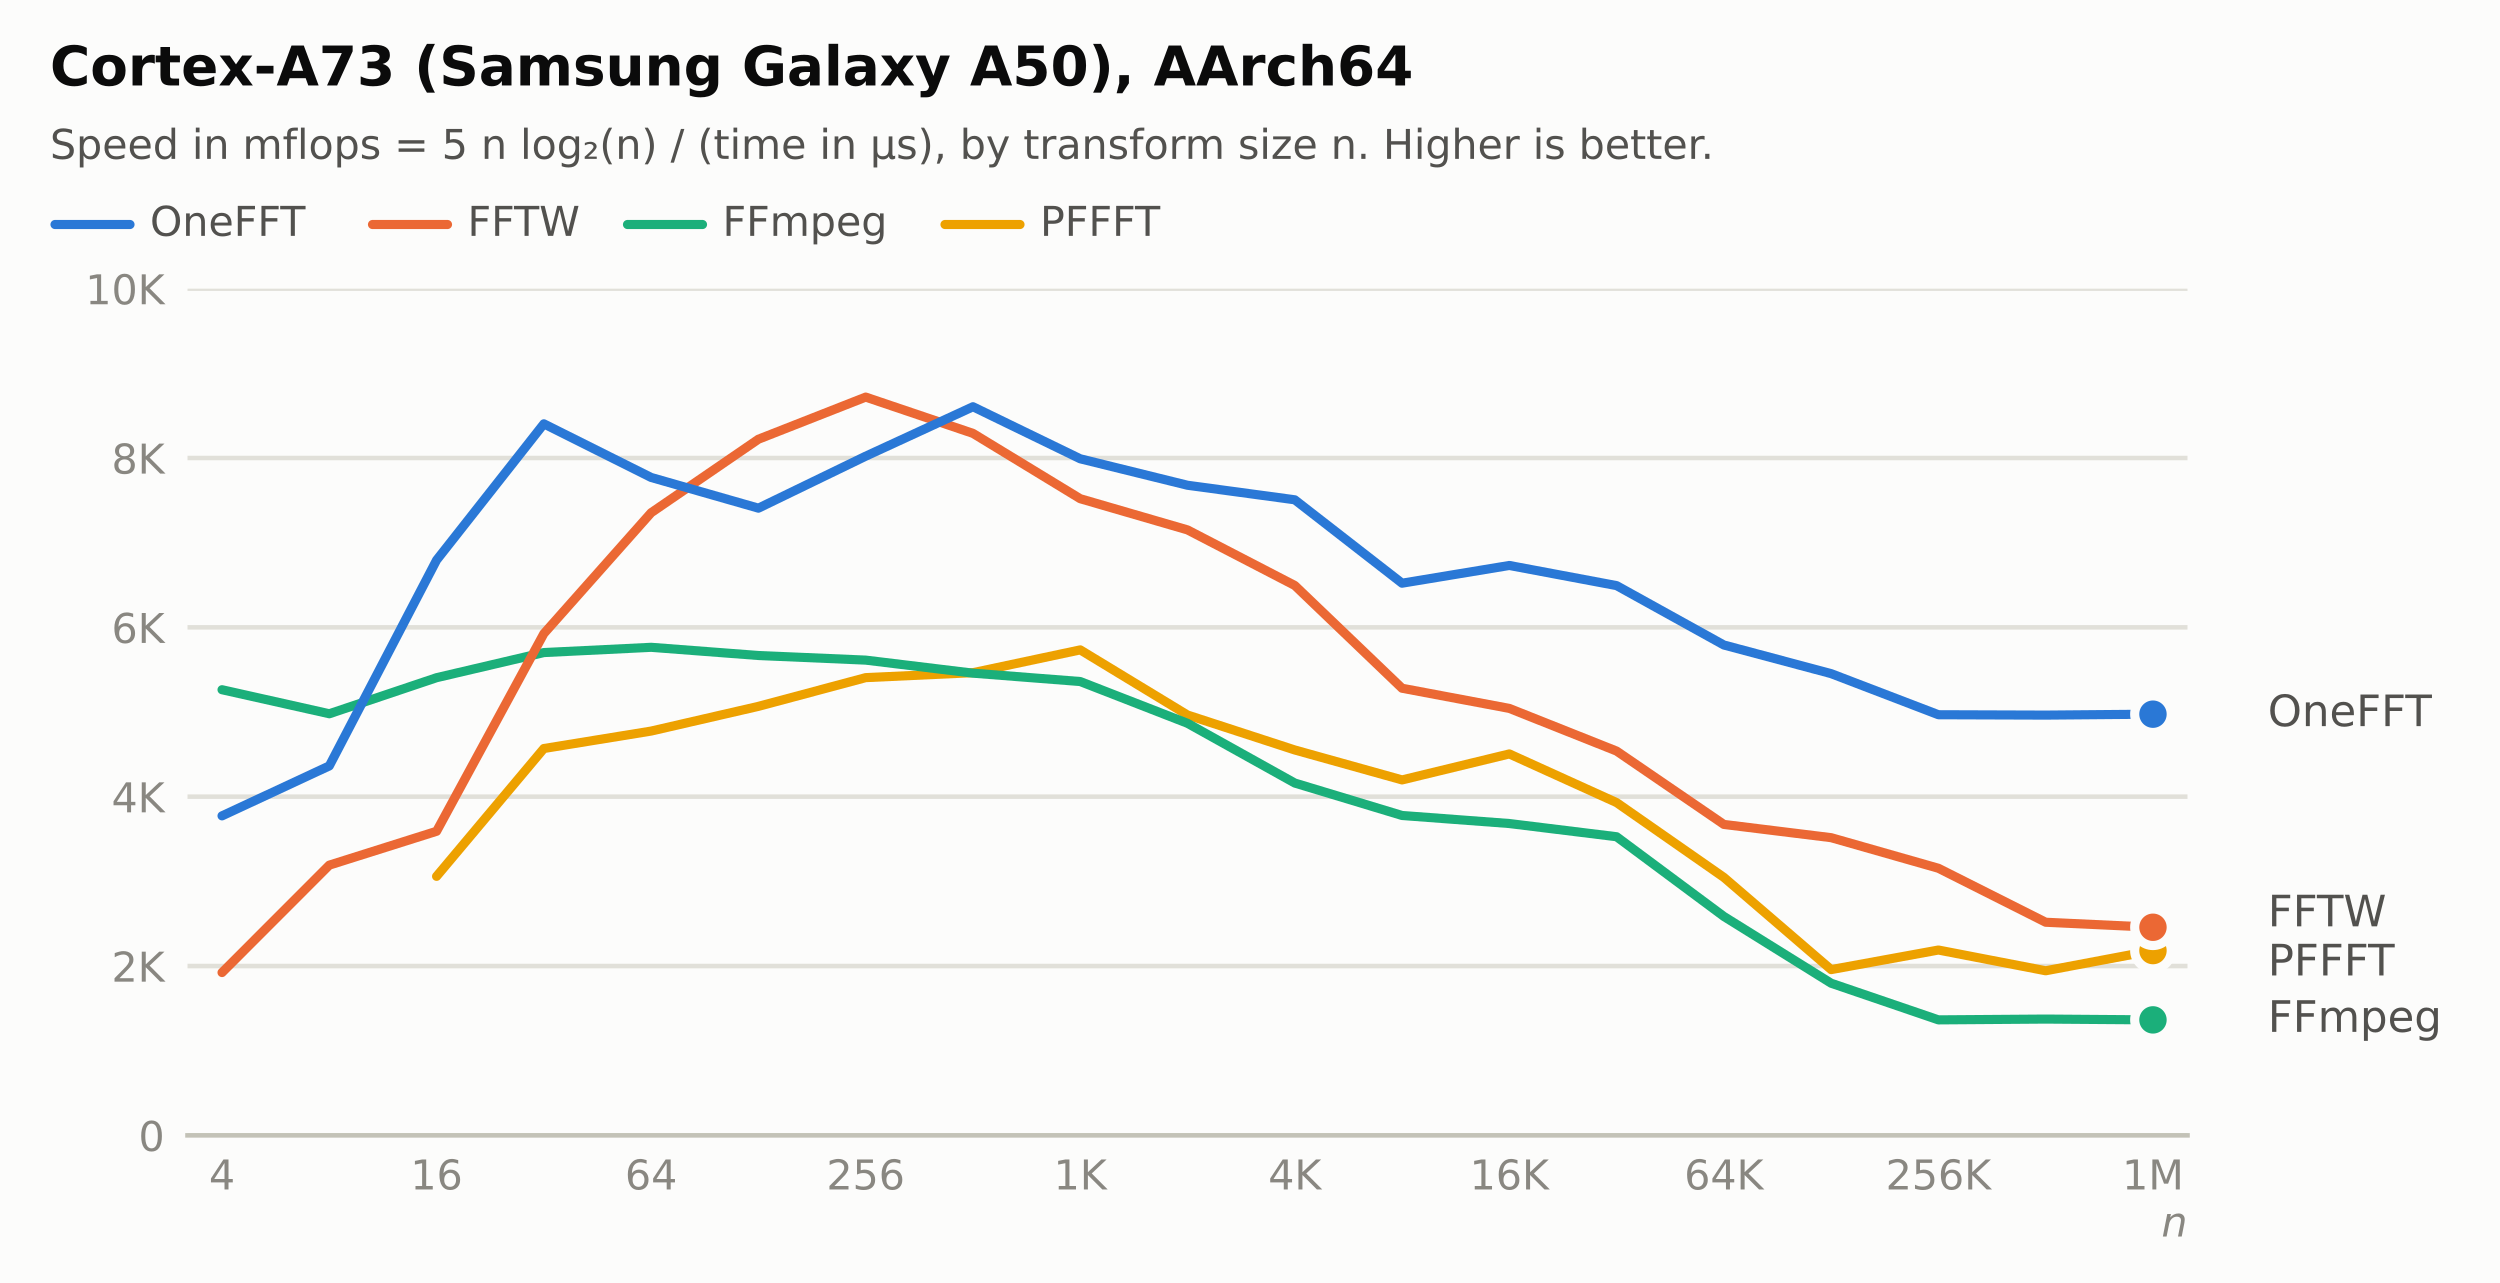
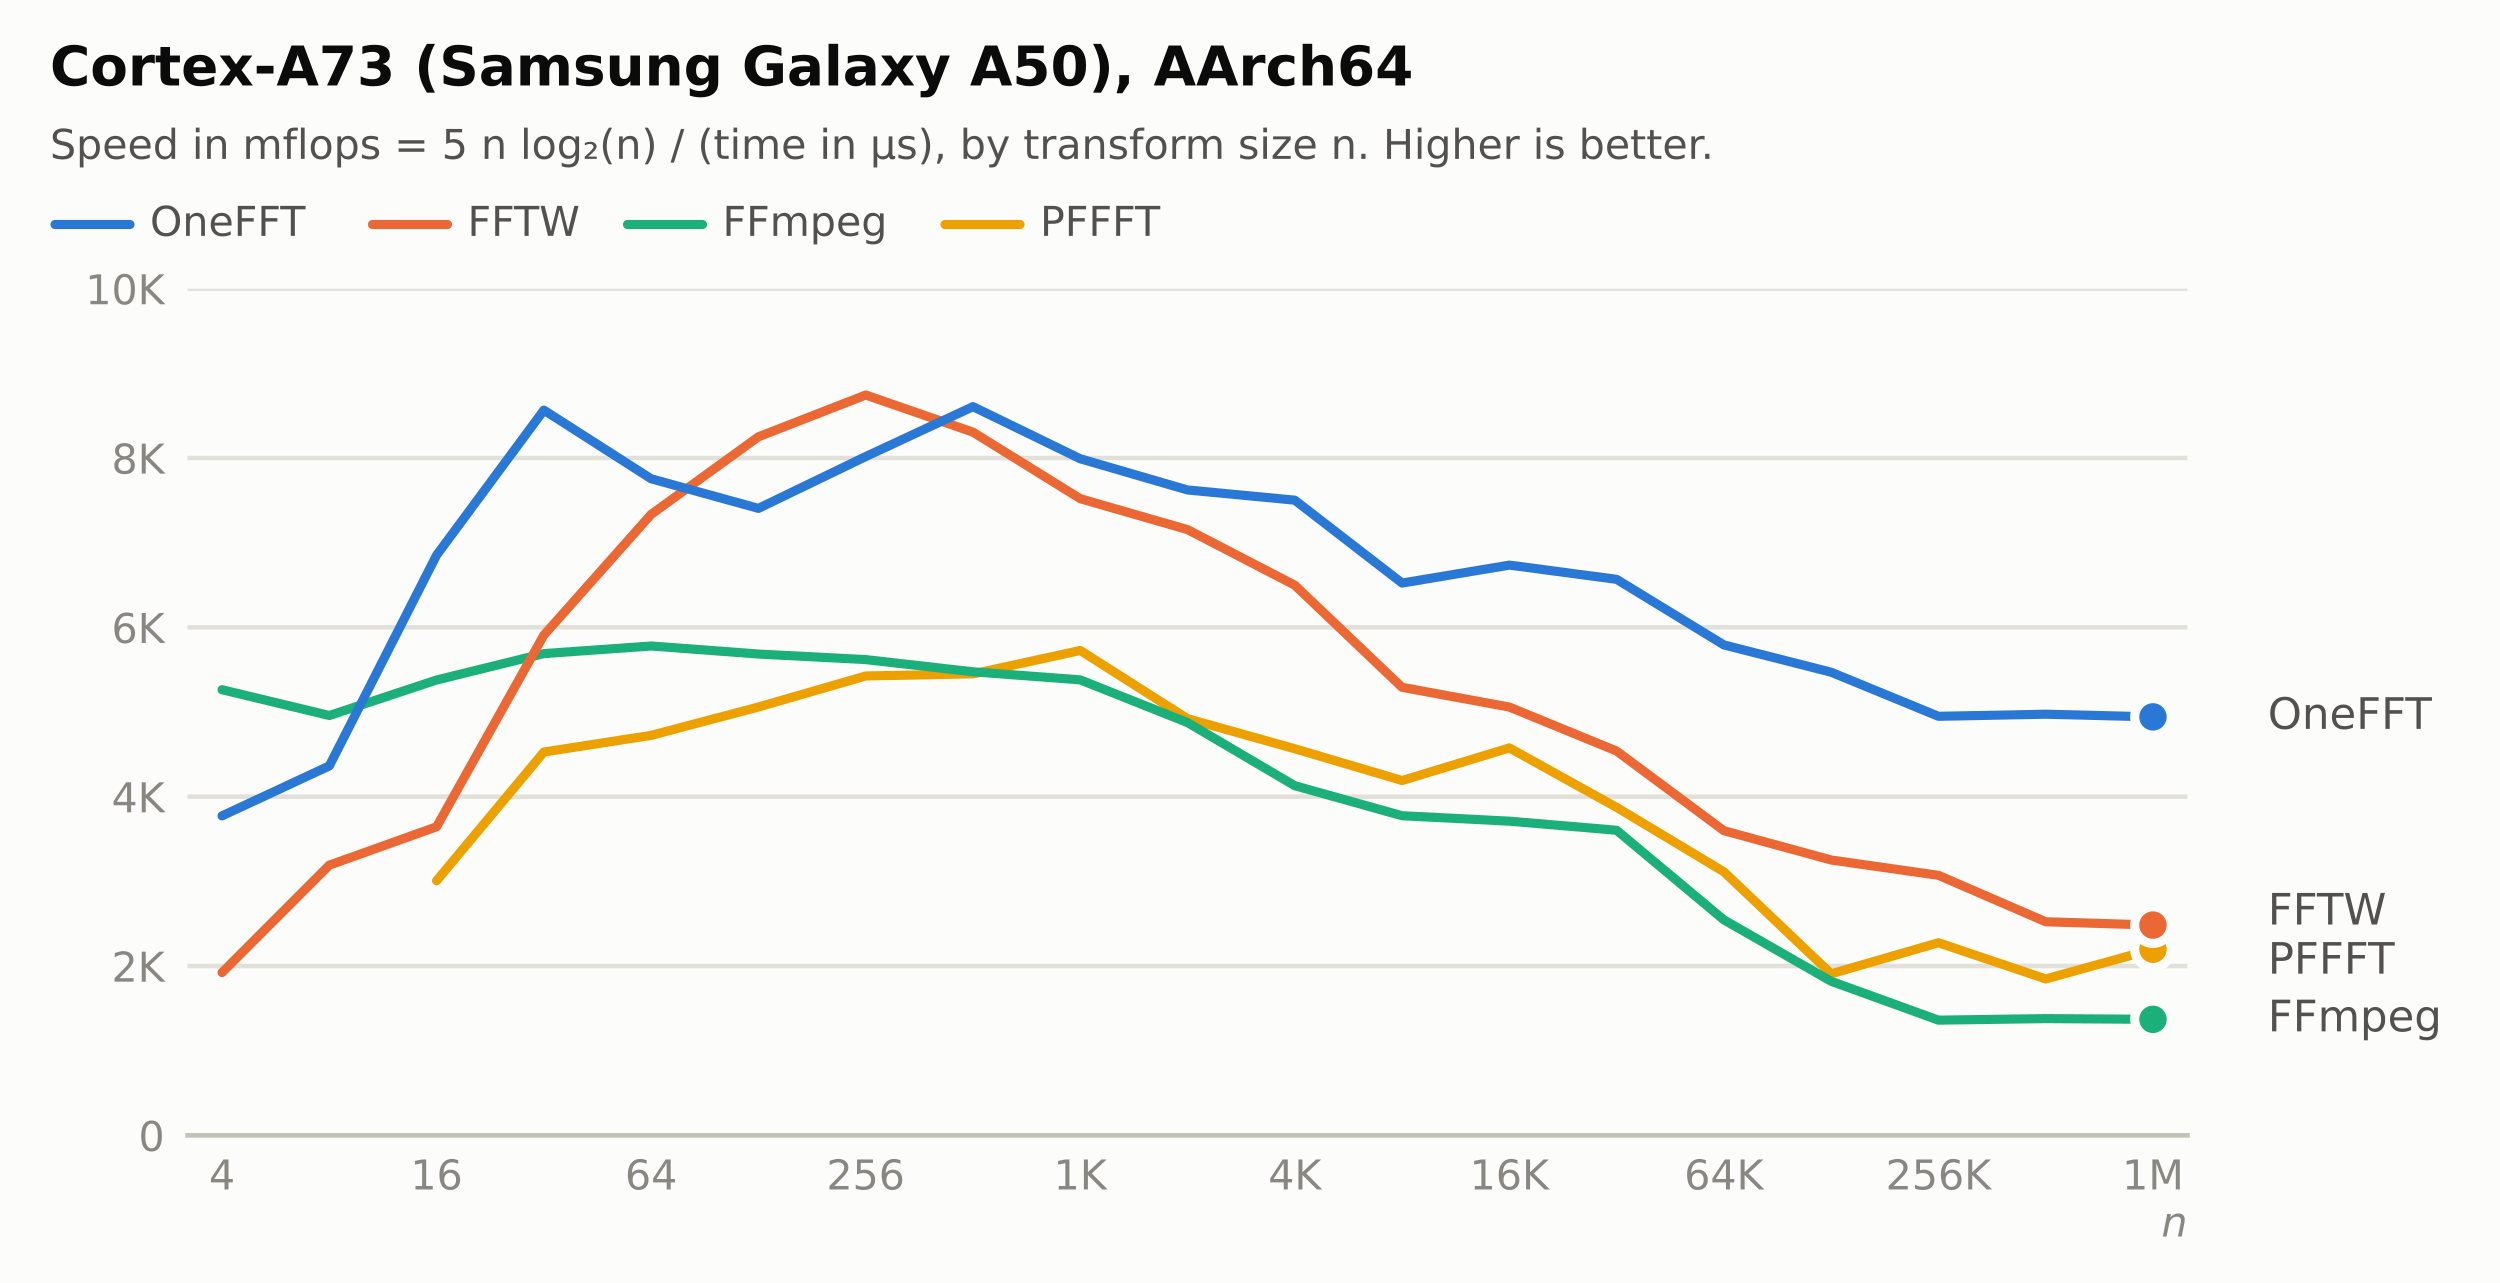
<svg xmlns="http://www.w3.org/2000/svg" xmlns:xlink="http://www.w3.org/1999/xlink" width="547.2pt" height="280.8pt" viewBox="0 0 547.2 280.8" version="1.1">
  <defs>
    <style type="text/css">*{stroke-linejoin: round; stroke-linecap: butt}</style>
  </defs>
  <g id="figure_1">
    <g id="patch_1">
      <path d="M 0 280.8  L 547.2 280.8  L 547.2 0  L 0 0  z " style="fill: #fcfcfb" />
    </g>
    <g id="axes_1">
      <g id="patch_2">
        <path d="M 41.04 248.508  L 478.8 248.508  L 478.8 63.18  L 41.04 63.18  z " style="fill: #fcfcfb" />
      </g>
      <g id="matplotlib.axis_1">
        <g id="xtick_1">
          <g id="line2d_1" />
          <g id="text_1">
            <text style="font-size: 9px; font-family: system-ui, -apple-system, 'Segoe UI', 'DejaVu Sans', sans-serif; text-anchor: middle; fill: #898781" x="48.599" y="260.347" transform="rotate(-0 48.59891 260.3466)">4</text>
          </g>
        </g>
        <g id="xtick_2">
          <g id="line2d_2" />
          <g id="text_2">
            <text style="font-size: 9px; font-family: system-ui, -apple-system, 'Segoe UI', 'DejaVu Sans', sans-serif; text-anchor: middle; fill: #898781" x="95.559" y="260.347" transform="rotate(-0 95.55915 260.3466)">16</text>
          </g>
        </g>
        <g id="xtick_3">
          <g id="line2d_3" />
          <g id="text_3">
            <text style="font-size: 9px; font-family: system-ui, -apple-system, 'Segoe UI', 'DejaVu Sans', sans-serif; text-anchor: middle; fill: #898781" x="142.519" y="260.347" transform="rotate(-0 142.5194 260.3466)">64</text>
          </g>
        </g>
        <g id="xtick_4">
          <g id="line2d_4" />
          <g id="text_4">
            <text style="font-size: 9px; font-family: system-ui, -apple-system, 'Segoe UI', 'DejaVu Sans', sans-serif; text-anchor: middle; fill: #898781" x="189.48" y="260.347" transform="rotate(-0 189.4796 260.3466)">256</text>
          </g>
        </g>
        <g id="xtick_5">
          <g id="line2d_5" />
          <g id="text_5">
            <text style="font-size: 9px; font-family: system-ui, -apple-system, 'Segoe UI', 'DejaVu Sans', sans-serif; text-anchor: middle; fill: #898781" x="236.44" y="260.347" transform="rotate(-0 236.4399 260.3466)">1K</text>
          </g>
        </g>
        <g id="xtick_6">
          <g id="line2d_6" />
          <g id="text_6">
            <text style="font-size: 9px; font-family: system-ui, -apple-system, 'Segoe UI', 'DejaVu Sans', sans-serif; text-anchor: middle; fill: #898781" x="283.4" y="260.347" transform="rotate(-0 283.4001 260.3466)">4K</text>
          </g>
        </g>
        <g id="xtick_7">
          <g id="line2d_7" />
          <g id="text_7">
            <text style="font-size: 9px; font-family: system-ui, -apple-system, 'Segoe UI', 'DejaVu Sans', sans-serif; text-anchor: middle; fill: #898781" x="330.36" y="260.347" transform="rotate(-0 330.3604 260.3466)">16K</text>
          </g>
        </g>
        <g id="xtick_8">
          <g id="line2d_8" />
          <g id="text_8">
            <text style="font-size: 9px; font-family: system-ui, -apple-system, 'Segoe UI', 'DejaVu Sans', sans-serif; text-anchor: middle; fill: #898781" x="377.321" y="260.347" transform="rotate(-0 377.3206 260.3466)">64K</text>
          </g>
        </g>
        <g id="xtick_9">
          <g id="line2d_9" />
          <g id="text_9">
            <text style="font-size: 9px; font-family: system-ui, -apple-system, 'Segoe UI', 'DejaVu Sans', sans-serif; text-anchor: middle; fill: #898781" x="424.281" y="260.347" transform="rotate(-0 424.2808 260.3466)">256K</text>
          </g>
        </g>
        <g id="xtick_10">
          <g id="line2d_10" />
          <g id="text_10">
            <text style="font-size: 9px; font-family: system-ui, -apple-system, 'Segoe UI', 'DejaVu Sans', sans-serif; text-anchor: middle; fill: #898781" x="471.241" y="260.347" transform="rotate(-0 471.2411 260.3466)">1M</text>
          </g>
        </g>
      </g>
      <g id="matplotlib.axis_2">
        <g id="ytick_1">
          <g id="line2d_11">
            <path d="M 41.04 248.508  L 478.8 248.508  " clip-path="url(#p783c82a42f)" style="fill: none; stroke: #e1e0d9; stroke-linecap: square" />
          </g>
          <g id="line2d_12" />
          <g id="text_11">
            <text style="font-size: 9px; font-family: system-ui, -apple-system, 'Segoe UI', 'DejaVu Sans', sans-serif; text-anchor: end; fill: #898781" x="36.04" y="251.927" transform="rotate(-0 36.04 251.9273)">0</text>
          </g>
        </g>
        <g id="ytick_2">
          <g id="line2d_13">
            <path d="M 41.04 211.442  L 478.8 211.442  " clip-path="url(#p783c82a42f)" style="fill: none; stroke: #e1e0d9; stroke-linecap: square" />
          </g>
          <g id="line2d_14" />
          <g id="text_12">
            <text style="font-size: 9px; font-family: system-ui, -apple-system, 'Segoe UI', 'DejaVu Sans', sans-serif; text-anchor: end; fill: #898781" x="36.04" y="214.862" transform="rotate(-0 36.04 214.8617)">2K</text>
          </g>
        </g>
        <g id="ytick_3">
          <g id="line2d_15">
            <path d="M 41.04 174.377  L 478.8 174.377  " clip-path="url(#p783c82a42f)" style="fill: none; stroke: #e1e0d9; stroke-linecap: square" />
          </g>
          <g id="line2d_16" />
          <g id="text_13">
            <text style="font-size: 9px; font-family: system-ui, -apple-system, 'Segoe UI', 'DejaVu Sans', sans-serif; text-anchor: end; fill: #898781" x="36.04" y="177.796" transform="rotate(-0 36.04 177.7961)">4K</text>
          </g>
        </g>
        <g id="ytick_4">
          <g id="line2d_17">
            <path d="M 41.04 137.311  L 478.8 137.311  " clip-path="url(#p783c82a42f)" style="fill: none; stroke: #e1e0d9; stroke-linecap: square" />
          </g>
          <g id="line2d_18" />
          <g id="text_14">
            <text style="font-size: 9px; font-family: system-ui, -apple-system, 'Segoe UI', 'DejaVu Sans', sans-serif; text-anchor: end; fill: #898781" x="36.04" y="140.73" transform="rotate(-0 36.04 140.7305)">6K</text>
          </g>
        </g>
        <g id="ytick_5">
          <g id="line2d_19">
            <path d="M 41.04 100.246  L 478.8 100.246  " clip-path="url(#p783c82a42f)" style="fill: none; stroke: #e1e0d9; stroke-linecap: square" />
          </g>
          <g id="line2d_20" />
          <g id="text_15">
            <text style="font-size: 9px; font-family: system-ui, -apple-system, 'Segoe UI', 'DejaVu Sans', sans-serif; text-anchor: end; fill: #898781" x="36.04" y="103.665" transform="rotate(-0 36.04 103.6649)">8K</text>
          </g>
        </g>
        <g id="ytick_6">
          <g id="line2d_21">
            <path d="M 41.04 63.18  L 478.8 63.18  " clip-path="url(#p783c82a42f)" style="fill: none; stroke: #e1e0d9; stroke-linecap: square" />
          </g>
          <g id="line2d_22" />
          <g id="text_16">
            <text style="font-size: 9px; font-family: system-ui, -apple-system, 'Segoe UI', 'DejaVu Sans', sans-serif; text-anchor: end; fill: #898781" x="36.04" y="66.599" transform="rotate(-0 36.04 66.5993)">10K</text>
          </g>
        </g>
      </g>
      <g id="line2d_23">
-         <path d="M 95.559 191.811  L 119.039 163.835  L 142.519 160.015  L 166 154.607  L 189.48 148.32  L 212.96 147.235  L 236.44 142.245  L 259.92 156.504  L 283.4 164.154  L 306.88 170.709  L 330.36 165.019  L 353.84 175.673  L 377.321 192.042  L 400.801 212.225  L 424.281 207.941  L 447.761 212.483  L 471.241 208.063  " clip-path="url(#p783c82a42f)" style="fill: none; stroke: #eda100; stroke-width: 2; stroke-linecap: round" />
+         <path d="M 95.559 192.77  L 119.039 164.602  L 142.519 160.951  L 166 154.745  L 189.48 147.954  L 212.96 147.492  L 236.44 142.375  L 259.92 157.306  L 283.4 163.887  L 306.88 170.843  L 330.36 163.7  L 353.84 176.72  L 377.321 190.821  L 400.801 213.144  L 424.281 206.343  L 447.761 214.275  L 471.241 207.765  " clip-path="url(#p783c82a42f)" style="fill: none; stroke: #eda100; stroke-width: 2; stroke-linecap: round" />
      </g>
      <g id="line2d_24">
-         <path d="M 48.599 150.967  L 72.079 156.228  L 95.559 148.331  L 119.039 142.833  L 142.519 141.684  L 166 143.477  L 189.48 144.487  L 212.96 147.343  L 236.44 149.174  L 259.92 158.319  L 283.4 171.392  L 306.88 178.492  L 330.36 180.255  L 353.84 183.146  L 377.321 200.593  L 400.801 215.209  L 424.281 223.23  L 447.761 223.054  L 471.241 223.232  " clip-path="url(#p783c82a42f)" style="fill: none; stroke: #1baf7a; stroke-width: 2; stroke-linecap: round" />
+         <path d="M 48.599 150.967  L 72.079 156.61  L 95.559 148.836  L 119.039 143.058  L 142.519 141.395  L 166 143.157  L 189.48 144.373  L 212.96 147.048  L 236.44 148.812  L 259.92 158.157  L 283.4 171.98  L 306.88 178.548  L 330.36 179.738  L 353.84 181.728  L 377.321 201.341  L 400.801 214.787  L 424.281 223.29  L 447.761 222.954  L 471.241 223.112  " clip-path="url(#p783c82a42f)" style="fill: none; stroke: #1baf7a; stroke-width: 2; stroke-linecap: round" />
      </g>
      <g id="line2d_25">
-         <path d="M 48.599 212.868  L 72.079 189.361  L 95.559 181.948  L 119.039 138.684  L 142.519 112.227  L 166 96.137  L 189.48 86.914  L 212.96 94.857  L 236.44 109.157  L 259.92 115.985  L 283.4 128.148  L 306.88 150.642  L 330.36 155.057  L 353.84 164.395  L 377.321 180.45  L 400.801 183.351  L 424.281 190.048  L 447.761 201.86  L 471.241 202.96  " clip-path="url(#p783c82a42f)" style="fill: none; stroke: #eb6834; stroke-width: 2; stroke-linecap: round" />
+         <path d="M 48.599 212.868  L 72.079 189.361  L 95.559 180.962  L 119.039 139.008  L 142.519 112.591  L 166 95.604  L 189.48 86.459  L 212.96 94.591  L 236.44 109.153  L 259.92 115.923  L 283.4 128.089  L 306.88 150.442  L 330.36 154.761  L 353.84 164.39  L 377.321 181.819  L 400.801 188.237  L 424.281 191.589  L 447.761 201.758  L 471.241 202.482  " clip-path="url(#p783c82a42f)" style="fill: none; stroke: #eb6834; stroke-width: 2; stroke-linecap: round" />
      </g>
      <g id="patch_3">
        <path d="M 41.04 248.508  L 478.8 248.508  " style="fill: none; stroke: #c3c2b7; stroke-linejoin: miter; stroke-linecap: square" />
      </g>
      <g id="line2d_26">
-         <path d="M 48.599 178.573  L 72.079 167.638  L 95.559 122.595  L 119.039 92.77  L 142.519 104.506  L 166 111.228  L 189.48 99.851  L 212.96 89.027  L 236.44 100.421  L 259.92 106.212  L 283.4 109.396  L 306.88 127.65  L 330.36 123.768  L 353.84 128.179  L 377.321 141.181  L 400.801 147.447  L 424.281 156.44  L 447.761 156.523  L 471.241 156.319  " clip-path="url(#p783c82a42f)" style="fill: none; stroke: #2a78d6; stroke-width: 2; stroke-linecap: round" />
+         <path d="M 48.599 178.573  L 72.079 167.638  L 95.559 121.517  L 119.039 89.769  L 142.519 104.796  L 166 111.273  L 189.48 99.932  L 212.96 89.003  L 236.44 100.415  L 259.92 107.245  L 283.4 109.478  L 306.88 127.617  L 330.36 123.691  L 353.84 126.805  L 377.321 141.161  L 400.801 147.137  L 424.281 156.785  L 447.761 156.325  L 471.241 156.911  " clip-path="url(#p783c82a42f)" style="fill: none; stroke: #2a78d6; stroke-width: 2; stroke-linecap: round" />
      </g>
      <g id="text_17">
-         <text style="font-size: 9.5px; font-family: system-ui, -apple-system, 'Segoe UI', 'DejaVu Sans', sans-serif; text-anchor: start; fill: #52514e" x="496.374" y="225.854" transform="rotate(-0 496.374 225.8536)">FFmpeg</text>
+         <text style="font-size: 9.5px; font-family: system-ui, -apple-system, 'Segoe UI', 'DejaVu Sans', sans-serif; text-anchor: start; fill: #52514e" x="496.374" y="225.734" transform="rotate(-0 496.374 225.7336)">FFmpeg</text>
      </g>
      <g id="text_18">
-         <text style="font-size: 9.5px; font-family: system-ui, -apple-system, 'Segoe UI', 'DejaVu Sans', sans-serif; text-anchor: start; fill: #52514e" x="496.374" y="213.508" transform="rotate(-0 496.374 213.5075)">PFFFT</text>
+         <text style="font-size: 9.5px; font-family: system-ui, -apple-system, 'Segoe UI', 'DejaVu Sans', sans-serif; text-anchor: start; fill: #52514e" x="496.374" y="213.119" transform="rotate(-0 496.374 213.1194)">PFFFT</text>
      </g>
      <g id="text_19">
-         <text style="font-size: 9.5px; font-family: system-ui, -apple-system, 'Segoe UI', 'DejaVu Sans', sans-serif; text-anchor: start; fill: #52514e" x="496.374" y="202.758" transform="rotate(-0 496.374 202.7585)">FFTW</text>
+         <text style="font-size: 9.5px; font-family: system-ui, -apple-system, 'Segoe UI', 'DejaVu Sans', sans-serif; text-anchor: start; fill: #52514e" x="496.374" y="202.37" transform="rotate(-0 496.374 202.3704)">FFTW</text>
      </g>
      <g id="text_20">
-         <text style="font-size: 9.5px; font-family: system-ui, -apple-system, 'Segoe UI', 'DejaVu Sans', sans-serif; text-anchor: start; fill: #52514e" x="496.374" y="158.94" transform="rotate(-0 496.374 158.9404)">OneFFT</text>
+         <text style="font-size: 9.5px; font-family: system-ui, -apple-system, 'Segoe UI', 'DejaVu Sans', sans-serif; text-anchor: start; fill: #52514e" x="496.374" y="159.533" transform="rotate(-0 496.374 159.5325)">OneFFT</text>
      </g>
      <g id="line2d_27">
-         <path d="M 471.241 208.063  " style="fill: none; stroke: #1f77b4; stroke-width: 1.5; stroke-linecap: square" />
+         <path d="M 471.241 207.765  " style="fill: none; stroke: #1f77b4; stroke-width: 1.5; stroke-linecap: square" />
        <defs>
          <path id="m5d4fb2577f" d="M 0 4  C 1.061 4 2.078 3.579 2.828 2.828  C 3.579 2.078 4 1.061 4 0  C 4 -1.061 3.579 -2.078 2.828 -2.828  C 2.078 -3.579 1.061 -4 0 -4  C -1.061 -4 -2.078 -3.579 -2.828 -2.828  C -3.579 -2.078 -4 -1.061 -4 0  C -4 1.061 -3.579 2.078 -2.828 2.828  C -2.078 3.579 -1.061 4 0 4  z " style="stroke: #fcfcfb; stroke-width: 2" />
        </defs>
        <g>
-           <use xlink:href="#m5d4fb2577f" x="471.241" y="208.063" style="fill: #eda100; stroke: #fcfcfb; stroke-width: 2" />
+           <use xlink:href="#m5d4fb2577f" x="471.241" y="207.765" style="fill: #eda100; stroke: #fcfcfb; stroke-width: 2" />
        </g>
      </g>
      <g id="line2d_28">
-         <path d="M 471.241 223.232  " style="fill: none; stroke: #ff7f0e; stroke-width: 1.5; stroke-linecap: square" />
+         <path d="M 471.241 223.112  " style="fill: none; stroke: #ff7f0e; stroke-width: 1.5; stroke-linecap: square" />
        <defs>
          <path id="mb385538bec" d="M 0 4  C 1.061 4 2.078 3.579 2.828 2.828  C 3.579 2.078 4 1.061 4 0  C 4 -1.061 3.579 -2.078 2.828 -2.828  C 2.078 -3.579 1.061 -4 0 -4  C -1.061 -4 -2.078 -3.579 -2.828 -2.828  C -3.579 -2.078 -4 -1.061 -4 0  C -4 1.061 -3.579 2.078 -2.828 2.828  C -2.078 3.579 -1.061 4 0 4  z " style="stroke: #fcfcfb; stroke-width: 2" />
        </defs>
        <g>
-           <use xlink:href="#mb385538bec" x="471.241" y="223.232" style="fill: #1baf7a; stroke: #fcfcfb; stroke-width: 2" />
+           <use xlink:href="#mb385538bec" x="471.241" y="223.112" style="fill: #1baf7a; stroke: #fcfcfb; stroke-width: 2" />
        </g>
      </g>
      <g id="line2d_29">
-         <path d="M 471.241 202.96  " style="fill: none; stroke: #2ca02c; stroke-width: 1.5; stroke-linecap: square" />
+         <path d="M 471.241 202.482  " style="fill: none; stroke: #2ca02c; stroke-width: 1.5; stroke-linecap: square" />
        <defs>
          <path id="m1467af2e55" d="M 0 4  C 1.061 4 2.078 3.579 2.828 2.828  C 3.579 2.078 4 1.061 4 0  C 4 -1.061 3.579 -2.078 2.828 -2.828  C 2.078 -3.579 1.061 -4 0 -4  C -1.061 -4 -2.078 -3.579 -2.828 -2.828  C -3.579 -2.078 -4 -1.061 -4 0  C -4 1.061 -3.579 2.078 -2.828 2.828  C -2.078 3.579 -1.061 4 0 4  z " style="stroke: #fcfcfb; stroke-width: 2" />
        </defs>
        <g>
-           <use xlink:href="#m1467af2e55" x="471.241" y="202.96" style="fill: #eb6834; stroke: #fcfcfb; stroke-width: 2" />
+           <use xlink:href="#m1467af2e55" x="471.241" y="202.482" style="fill: #eb6834; stroke: #fcfcfb; stroke-width: 2" />
        </g>
      </g>
      <g id="line2d_30">
-         <path d="M 471.241 156.319  " style="fill: none; stroke: #d62728; stroke-width: 1.5; stroke-linecap: square" />
+         <path d="M 471.241 156.911  " style="fill: none; stroke: #d62728; stroke-width: 1.5; stroke-linecap: square" />
        <defs>
          <path id="mdb0aa99128" d="M 0 4  C 1.061 4 2.078 3.579 2.828 2.828  C 3.579 2.078 4 1.061 4 0  C 4 -1.061 3.579 -2.078 2.828 -2.828  C 2.078 -3.579 1.061 -4 0 -4  C -1.061 -4 -2.078 -3.579 -2.828 -2.828  C -3.579 -2.078 -4 -1.061 -4 0  C -4 1.061 -3.579 2.078 -2.828 2.828  C -2.078 3.579 -1.061 4 0 4  z " style="stroke: #fcfcfb; stroke-width: 2" />
        </defs>
        <g>
-           <use xlink:href="#mdb0aa99128" x="471.241" y="156.319" style="fill: #2a78d6; stroke: #fcfcfb; stroke-width: 2" />
+           <use xlink:href="#mdb0aa99128" x="471.241" y="156.911" style="fill: #2a78d6; stroke: #fcfcfb; stroke-width: 2" />
        </g>
      </g>
    </g>
    <g id="line2d_31">
      <path d="M 12.038 49.14  L 28.454 49.14  " style="fill: none; stroke: #2a78d6; stroke-width: 2; stroke-linecap: round" />
    </g>
    <g id="line2d_32">
      <path d="M 81.533 49.14  L 97.949 49.14  " style="fill: none; stroke: #eb6834; stroke-width: 2; stroke-linecap: round" />
    </g>
    <g id="line2d_33">
      <path d="M 137.347 49.14  L 153.763 49.14  " style="fill: none; stroke: #1baf7a; stroke-width: 2; stroke-linecap: round" />
    </g>
    <g id="line2d_34">
      <path d="M 206.842 49.14  L 223.258 49.14  " style="fill: none; stroke: #eda100; stroke-width: 2; stroke-linecap: round" />
    </g>
    <g id="text_21">
      <text style="font-weight: 700; font-size: 12px; font-family: system-ui, -apple-system, 'Segoe UI', 'DejaVu Sans', sans-serif; text-anchor: start; fill: #0b0b0b" x="10.944" y="18.708" transform="rotate(-0 10.944 18.70838)">Cortex-A73 (Samsung Galaxy A50), AArch64</text>
    </g>
    <g id="text_22">
      <text style="font-size: 9px; font-family: system-ui, -apple-system, 'Segoe UI', 'DejaVu Sans', sans-serif; text-anchor: start; fill: #52514e" x="10.944" y="34.775" transform="rotate(-0 10.944 34.77544)">Speed in mflops = 5 n log₂(n) / (time in µs), by transform size n. Higher is better.</text>
    </g>
    <g id="text_23">
      <text style="font-size: 9px; font-family: system-ui, -apple-system, 'Segoe UI', 'DejaVu Sans', sans-serif; text-anchor: start; fill: #52514e" x="32.832" y="51.623" transform="rotate(-0 32.832 51.62344)">OneFFT</text>
    </g>
    <g id="text_24">
      <text style="font-size: 9px; font-family: system-ui, -apple-system, 'Segoe UI', 'DejaVu Sans', sans-serif; text-anchor: start; fill: #52514e" x="102.326" y="51.623" transform="rotate(-0 102.3264 51.62344)">FFTW</text>
    </g>
    <g id="text_25">
      <text style="font-size: 9px; font-family: system-ui, -apple-system, 'Segoe UI', 'DejaVu Sans', sans-serif; text-anchor: start; fill: #52514e" x="158.141" y="51.623" transform="rotate(-0 158.1408 51.62344)">FFmpeg</text>
    </g>
    <g id="text_26">
      <text style="font-size: 9px; font-family: system-ui, -apple-system, 'Segoe UI', 'DejaVu Sans', sans-serif; text-anchor: start; fill: #52514e" x="227.635" y="51.623" transform="rotate(-0 227.6352 51.62344)">PFFFT</text>
    </g>
    <g id="text_27">
      <text style="font-style: italic; font-size: 9px; font-family: system-ui, -apple-system, 'Segoe UI', 'DejaVu Sans', sans-serif; text-anchor: end; fill: #898781" x="478.8" y="270.647" transform="rotate(-0 478.8 270.6474)">n</text>
    </g>
  </g>
  <defs>
    <clipPath id="p783c82a42f">
      <rect x="41.04" y="63.18" width="437.76" height="185.328" />
    </clipPath>
  </defs>
</svg>
